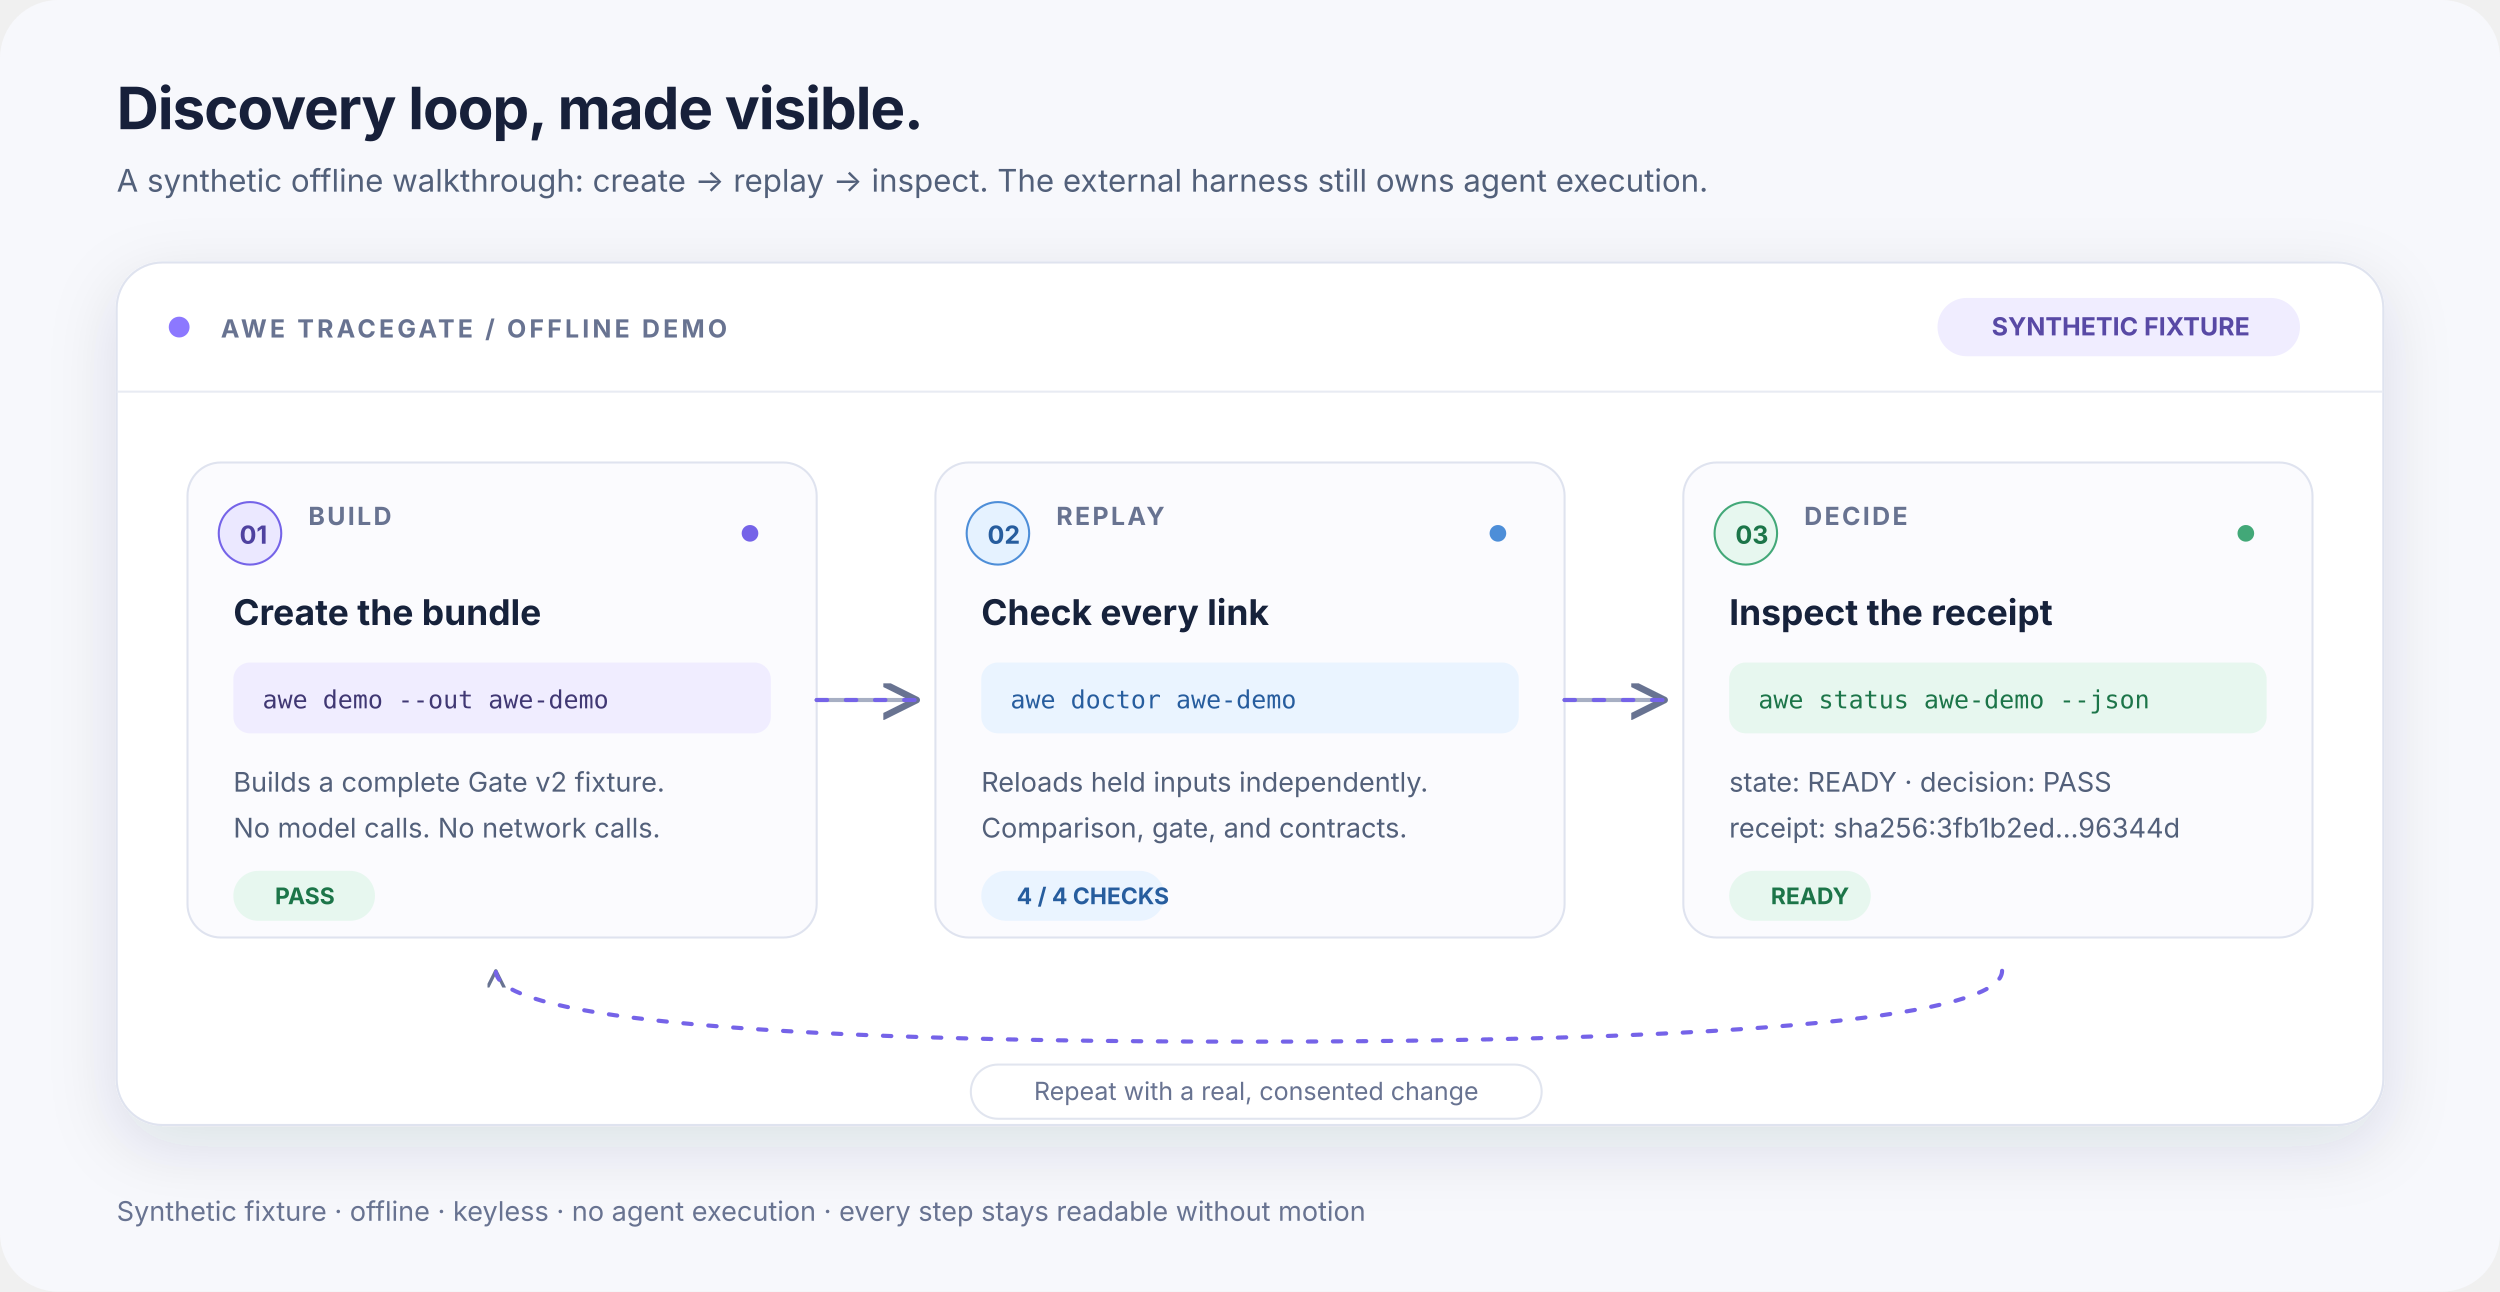
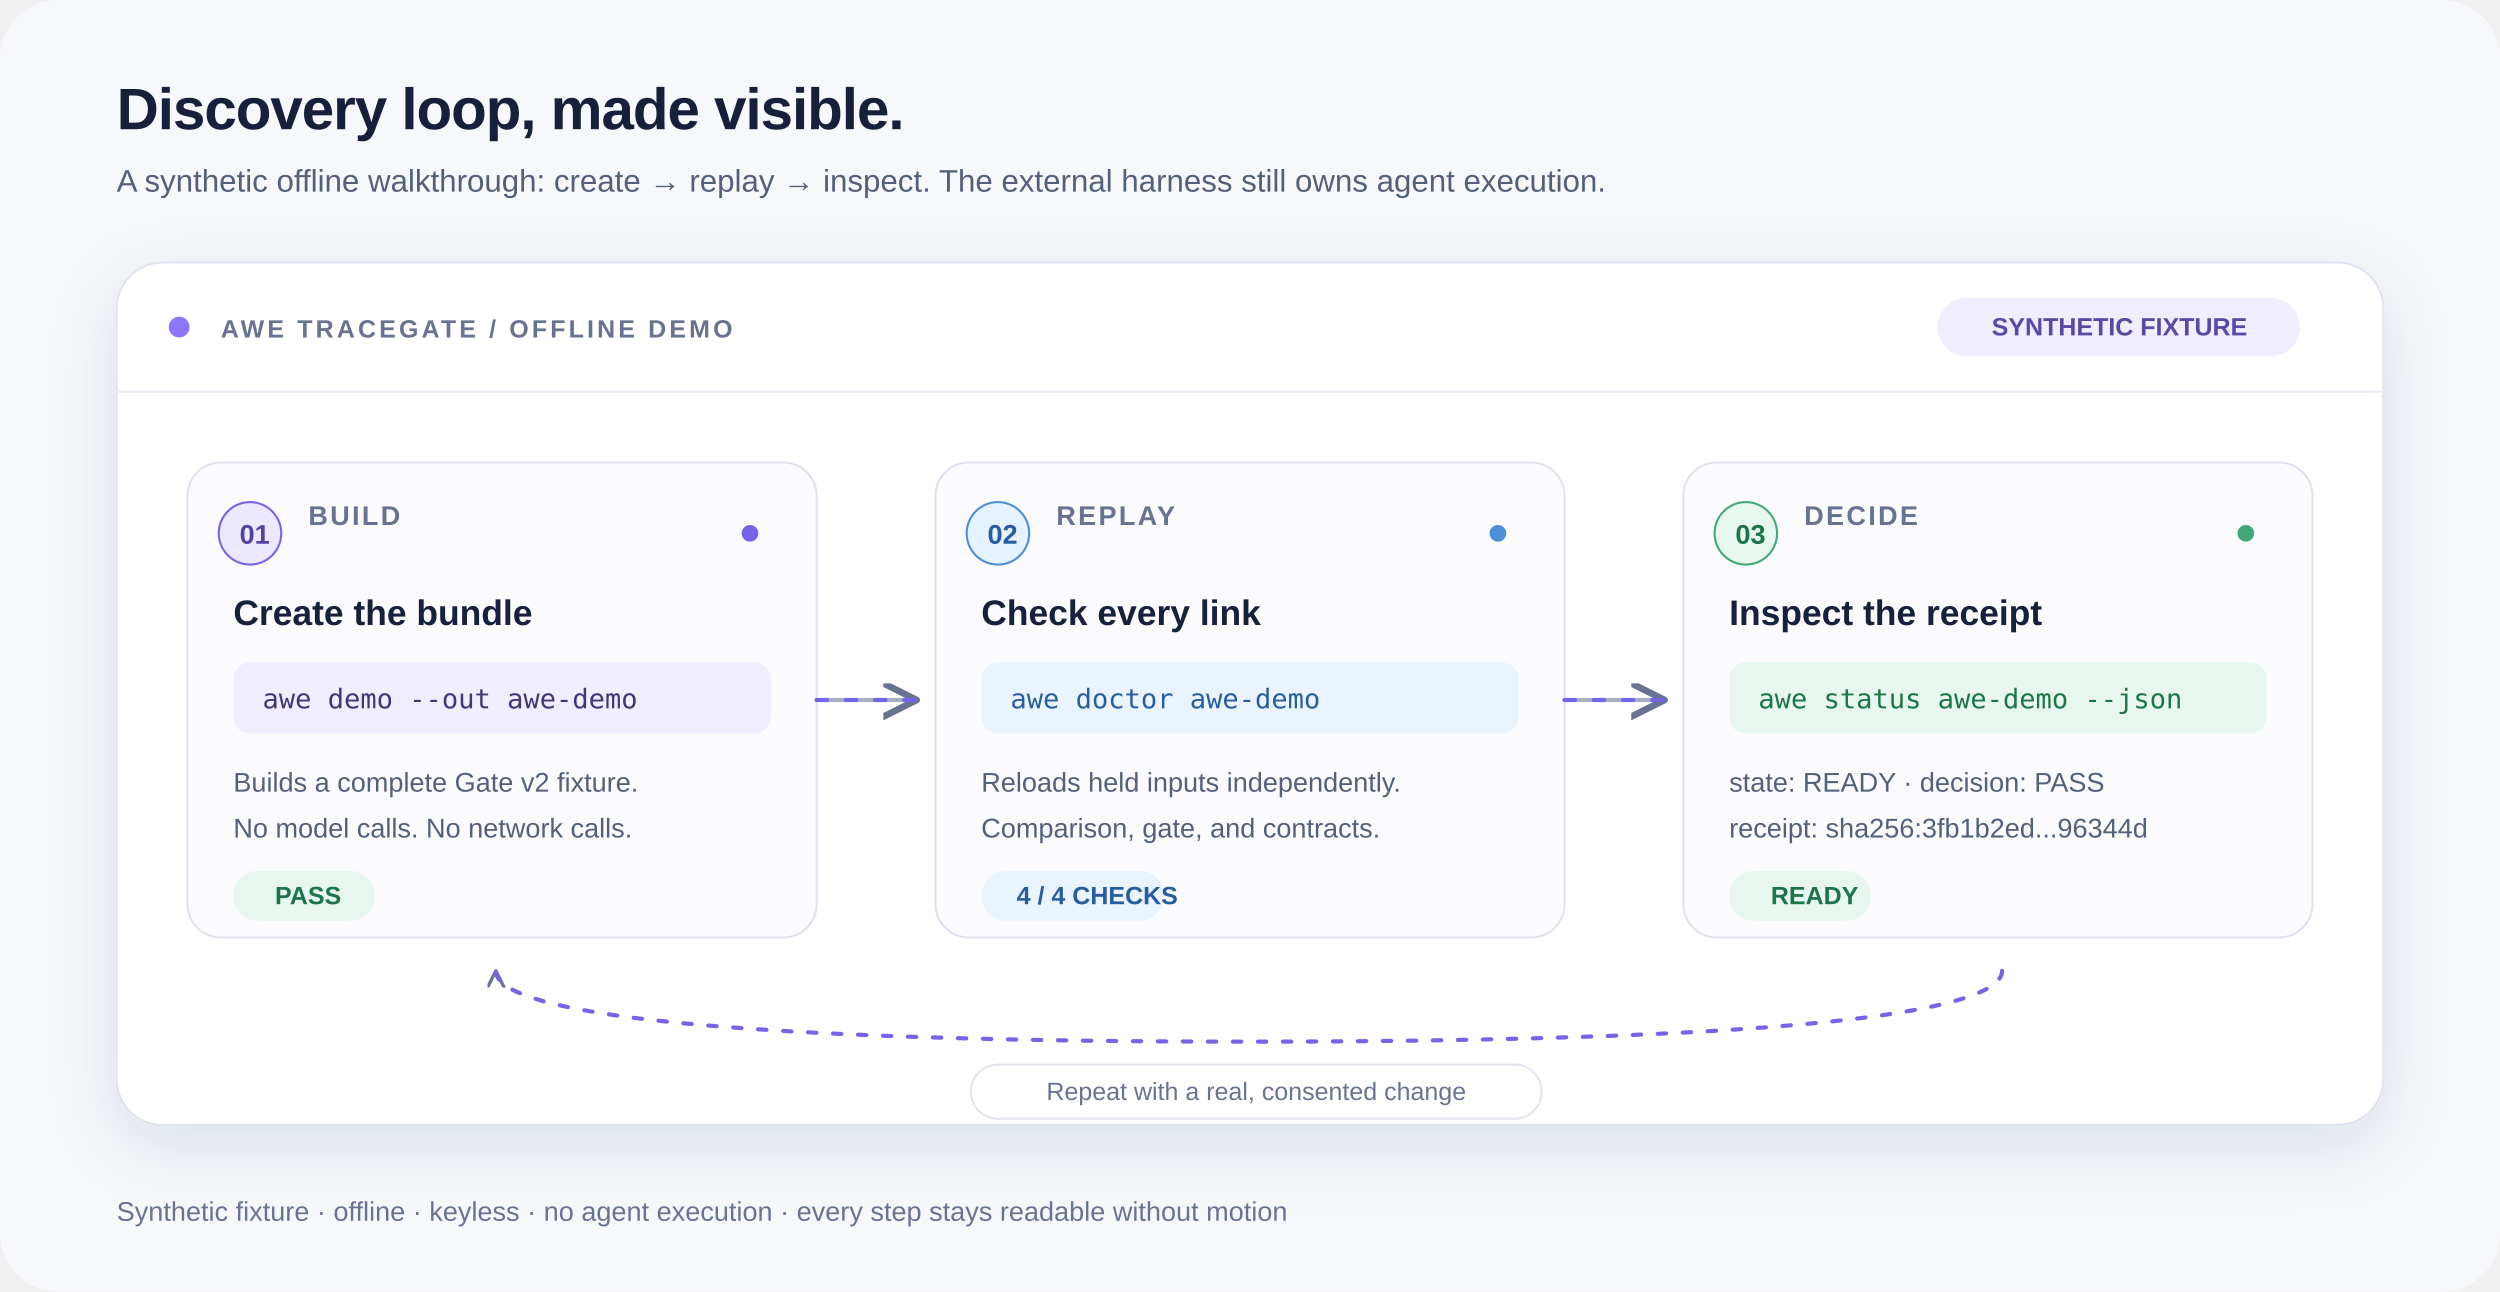
<svg xmlns="http://www.w3.org/2000/svg" width="1200" height="620" viewBox="0 0 1200 620" role="img" aria-labelledby="title desc">
  <defs>
    <filter id="shadow" x="-10%" y="-10%" width="120%" height="140%">
      <feDropShadow dx="0" dy="10" stdDeviation="16" flood-color="#27304d" flood-opacity=".12" />
    </filter>
    <marker id="arrow" markerWidth="10" markerHeight="10" refX="8" refY="4" orient="auto">
      <path d="M0 0 8 4 0 8" fill="none" stroke="#687391" stroke-linecap="round" stroke-linejoin="round" stroke-width="1.6" />
    </marker>
  </defs>
  <rect width="1200" height="620" rx="28" fill="#f7f8fc" />
-   <g font-family="Inter, ui-sans-serif, system-ui, -apple-system, BlinkMacSystemFont, Segoe UI, sans-serif">
+   <g font-family="Segoe UI, Segoe UI Variable Text, Noto Sans Thai, Leelawadee UI, Arial, sans-serif">
    <text x="56" y="62" font-size="28" font-weight="720" letter-spacing="-.5" fill="#17203a">Discovery loop, made visible.</text>
    <text x="56" y="92" font-size="15" fill="#52607a">A synthetic offline walkthrough: create → replay → inspect. The external harness still owns agent execution.</text>
    <g transform="translate(56 126)" filter="url(#shadow)">
      <rect width="1088" height="414" rx="22" fill="#ffffff" stroke="#dfe3ef" />
      <path d="M0 62h1088" stroke="#e8ebf3" />
      <circle cx="30" cy="31" r="5" fill="#8c78ff" />
      <text x="50" y="36" font-size="12" font-weight="700" letter-spacing="1.5" fill="#687391">AWE TRACEGATE  /  OFFLINE DEMO</text>
      <rect x="874" y="17" width="174" height="28" rx="14" fill="#f0edff" />
      <text x="900" y="35" font-size="12" font-weight="700" fill="#5849a5">SYNTHETIC FIXTURE</text>
      <g transform="translate(34 96)">
        <rect width="302" height="228" rx="16" fill="#fbfbfe" stroke="#dfe3ef" />
        <circle cx="30" cy="34" r="15" fill="#ebe8ff" stroke="#7564e8" />
-         <text x="25" y="39" font-size="12" font-weight="750" fill="#4f42a0">01</text>
-         <text x="58" y="30" font-size="12" font-weight="750" letter-spacing="1.1" fill="#687391">BUILD</text>
+         <text x="25" y="39" font-size="13" font-weight="750" fill="#4f42a0">01</text>
+         <text x="58" y="30" font-size="13" font-weight="750" letter-spacing="1.1" fill="#687391">BUILD</text>
        <text x="22" y="78" font-size="17" font-weight="700" fill="#17203a">Create the bundle</text>
        <rect x="22" y="96" width="258" height="34" rx="8" fill="#f0edff" />
-         <text x="36" y="118" font-family="ui-monospace, SFMono-Regular, Consolas, monospace" font-size="12" fill="#403773">awe demo --out awe-demo</text>
+         <text x="36" y="118" font-family="ui-monospace, SFMono-Regular, Consolas, monospace" font-size="13" fill="#403773">awe demo --out awe-demo</text>
        <text x="22" y="158" font-size="13" fill="#52607a">Builds a complete Gate v2 fixture.</text>
        <text x="22" y="180" font-size="13" fill="#52607a">No model calls. No network calls.</text>
        <rect x="22" y="196" width="68" height="24" rx="12" fill="#e7f7ef" />
-         <text x="42" y="212" font-size="11" font-weight="750" fill="#1c7548">PASS</text>
+         <text x="42" y="212" font-size="12" font-weight="750" fill="#1c7548">PASS</text>
        <circle class="motion" cx="270" cy="34" r="4" fill="#7564e8">
          <animate attributeName="r" values="4;7;4" dur="3.6s" repeatCount="indefinite" />
          <animate attributeName="opacity" values="1;.35;1" dur="3.6s" repeatCount="indefinite" />
        </circle>
      </g>
      <g transform="translate(393 96)">
        <rect width="302" height="228" rx="16" fill="#fbfbfe" stroke="#dfe3ef" />
        <circle cx="30" cy="34" r="15" fill="#e5f2ff" stroke="#4e8ed8" />
-         <text x="25" y="39" font-size="12" font-weight="750" fill="#285d9e">02</text>
-         <text x="58" y="30" font-size="12" font-weight="750" letter-spacing="1.1" fill="#687391">REPLAY</text>
+         <text x="25" y="39" font-size="13" font-weight="750" fill="#285d9e">02</text>
+         <text x="58" y="30" font-size="13" font-weight="750" letter-spacing="1.1" fill="#687391">REPLAY</text>
        <text x="22" y="78" font-size="17" font-weight="700" fill="#17203a">Check every link</text>
        <rect x="22" y="96" width="258" height="34" rx="8" fill="#eaf4ff" />
-         <text x="36" y="118" font-family="ui-monospace, SFMono-Regular, Consolas, monospace" font-size="12" fill="#285d9e">awe doctor awe-demo</text>
+         <text x="36" y="118" font-family="ui-monospace, SFMono-Regular, Consolas, monospace" font-size="13" fill="#285d9e">awe doctor awe-demo</text>
        <text x="22" y="158" font-size="13" fill="#52607a">Reloads held inputs independently.</text>
        <text x="22" y="180" font-size="13" fill="#52607a">Comparison, gate, and contracts.</text>
        <rect x="22" y="196" width="88" height="24" rx="12" fill="#eaf4ff" />
-         <text x="39" y="212" font-size="11" font-weight="750" fill="#285d9e">4 / 4 CHECKS</text>
+         <text x="39" y="212" font-size="12" font-weight="750" fill="#285d9e">4 / 4 CHECKS</text>
        <circle class="motion" cx="270" cy="34" r="4" fill="#4e8ed8">
          <animate attributeName="r" values="4;7;4" dur="3.6s" begin="1.2s" repeatCount="indefinite" />
          <animate attributeName="opacity" values=".35;1;.35" dur="3.6s" begin="1.2s" repeatCount="indefinite" />
        </circle>
      </g>
      <g transform="translate(752 96)">
        <rect width="302" height="228" rx="16" fill="#fbfbfe" stroke="#dfe3ef" />
        <circle cx="30" cy="34" r="15" fill="#e7f7ef" stroke="#43a878" />
-         <text x="25" y="39" font-size="12" font-weight="750" fill="#1c7548">03</text>
-         <text x="58" y="30" font-size="12" font-weight="750" letter-spacing="1.1" fill="#687391">DECIDE</text>
+         <text x="25" y="39" font-size="13" font-weight="750" fill="#1c7548">03</text>
+         <text x="58" y="30" font-size="13" font-weight="750" letter-spacing="1.1" fill="#687391">DECIDE</text>
        <text x="22" y="78" font-size="17" font-weight="700" fill="#17203a">Inspect the receipt</text>
        <rect x="22" y="96" width="258" height="34" rx="8" fill="#e7f7ef" />
-         <text x="36" y="118" font-family="ui-monospace, SFMono-Regular, Consolas, monospace" font-size="12" fill="#1c7548">awe status awe-demo --json</text>
+         <text x="36" y="118" font-family="ui-monospace, SFMono-Regular, Consolas, monospace" font-size="13" fill="#1c7548">awe status awe-demo --json</text>
        <text x="22" y="158" font-size="13" fill="#52607a">state: READY  ·  decision: PASS</text>
        <text x="22" y="180" font-size="13" fill="#52607a">receipt: sha256:3fb1b2ed...96344d</text>
        <rect x="22" y="196" width="68" height="24" rx="12" fill="#e7f7ef" />
-         <text x="42" y="212" font-size="11" font-weight="750" fill="#1c7548">READY</text>
+         <text x="42" y="212" font-size="12" font-weight="750" fill="#1c7548">READY</text>
        <circle class="motion" cx="270" cy="34" r="4" fill="#43a878">
          <animate attributeName="r" values="4;7;4" dur="3.6s" begin="2.4s" repeatCount="indefinite" />
          <animate attributeName="opacity" values=".35;1;.35" dur="3.6s" begin="2.4s" repeatCount="indefinite" />
        </circle>
      </g>
      <path d="M336 210h48" fill="none" stroke="#a7afc3" stroke-linecap="round" stroke-width="2" marker-end="url(#arrow)" />
      <path d="M695 210h48" fill="none" stroke="#a7afc3" stroke-linecap="round" stroke-width="2" marker-end="url(#arrow)" />
      <g class="motion" fill="none" stroke="#7564e8" stroke-linecap="round" stroke-width="2" stroke-dasharray="5 9">
        <path d="M336 210h48">
          <animate attributeName="stroke-dashoffset" from="0" to="-28" dur="1.4s" repeatCount="indefinite" />
        </path>
        <path d="M695 210h48">
          <animate attributeName="stroke-dashoffset" from="0" to="-28" dur="1.4s" begin=".7s" repeatCount="indefinite" />
        </path>
      </g>
      <path d="M905 340c0 18-84 34-362 34S182 358 182 340" fill="none" stroke="#c4c9d8" stroke-dasharray="4 8" stroke-linecap="round" marker-end="url(#arrow)" />
      <path class="motion" d="M905 340c0 18-84 34-362 34S182 358 182 340" fill="none" stroke="#7564e8" stroke-dasharray="4 8" stroke-linecap="round" stroke-width="2">
        <animate attributeName="stroke-dashoffset" from="0" to="-48" dur="2.8s" repeatCount="indefinite" />
      </path>
      <rect x="410" y="385" width="274" height="26" rx="13" fill="#ffffff" stroke="#e1e5ef" />
      <text x="547" y="402" text-anchor="middle" font-size="12" fill="#687391">Repeat with a real, consented change</text>
    </g>
    <text x="56" y="586" font-size="13" fill="#687391">Synthetic fixture  ·  offline  ·  keyless  ·  no agent execution  ·  every step stays readable without motion</text>
  </g>
</svg>
